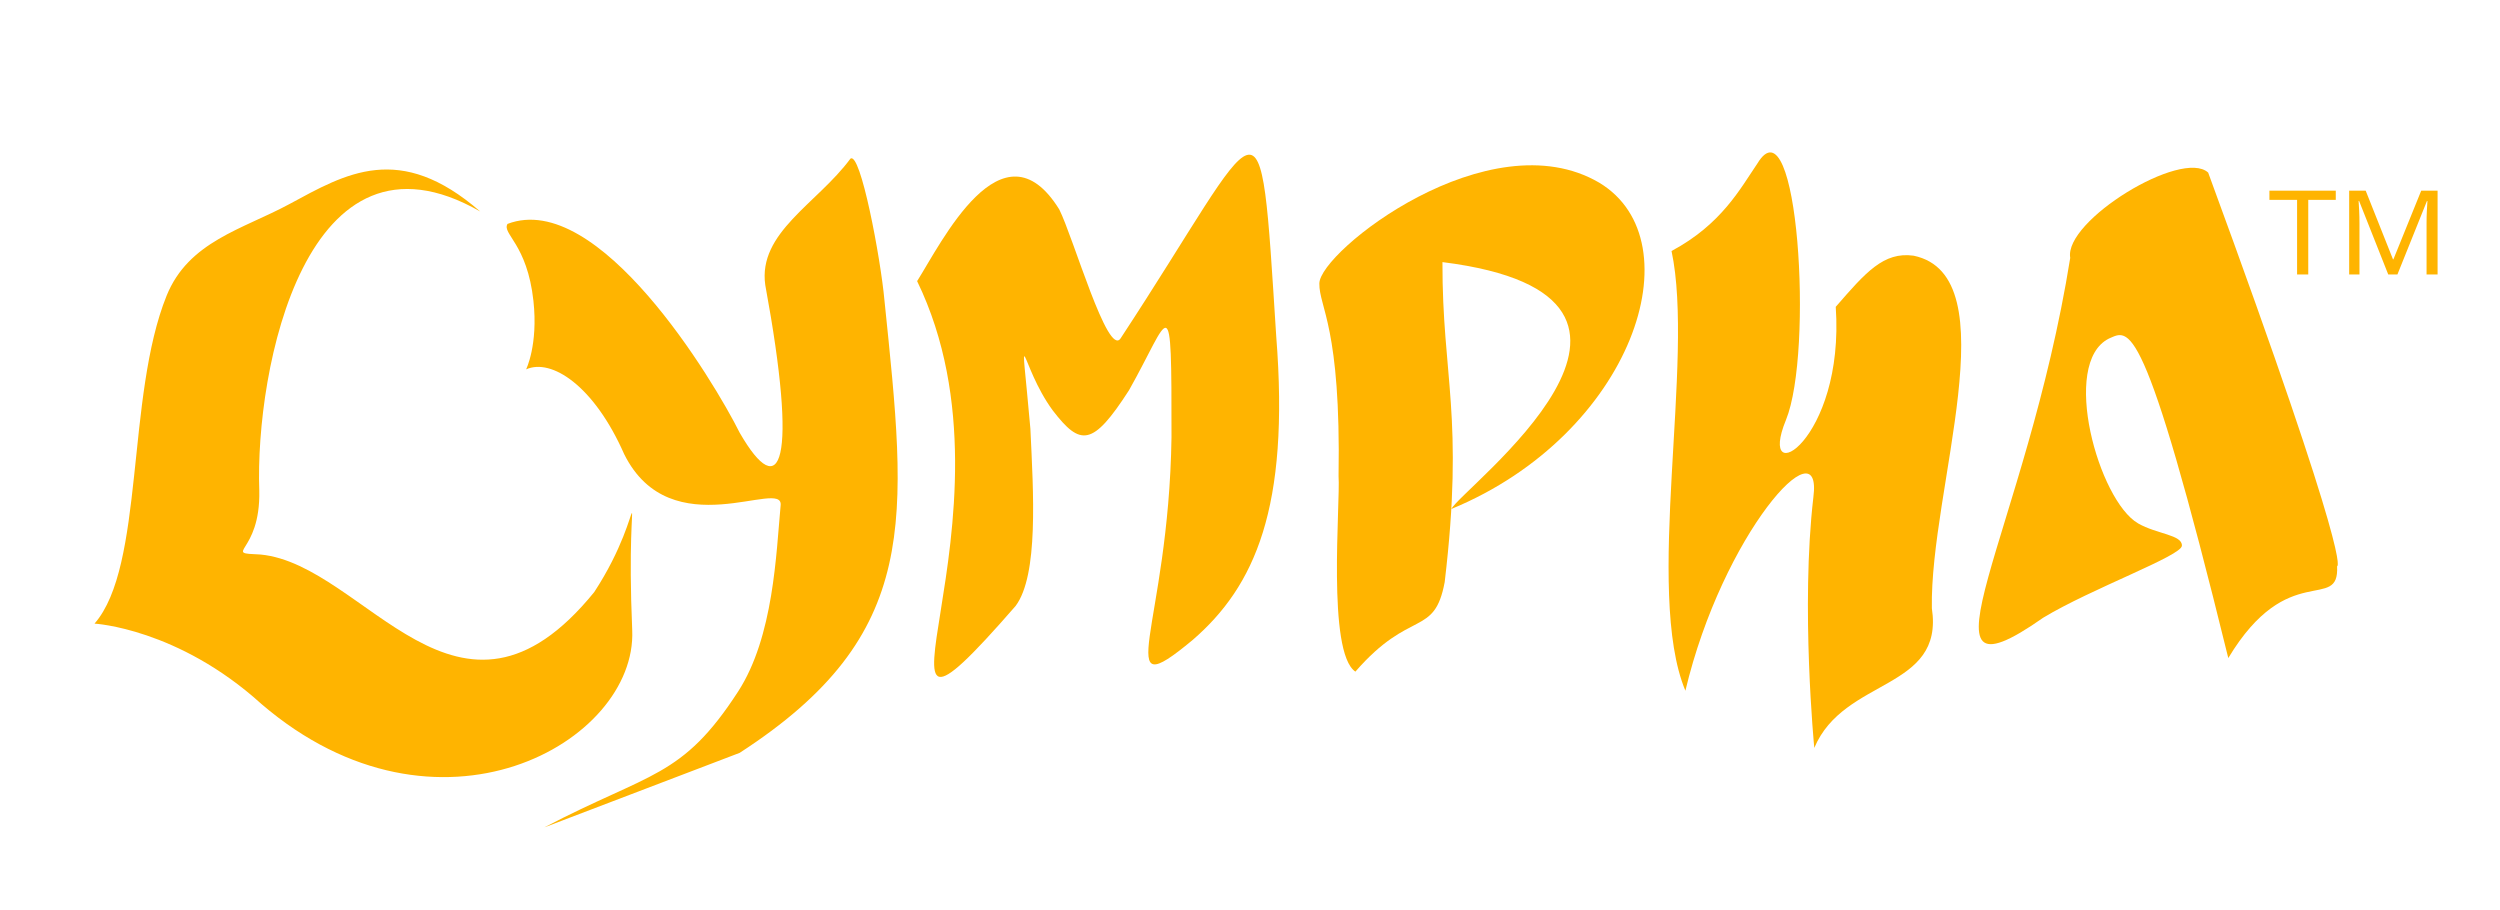
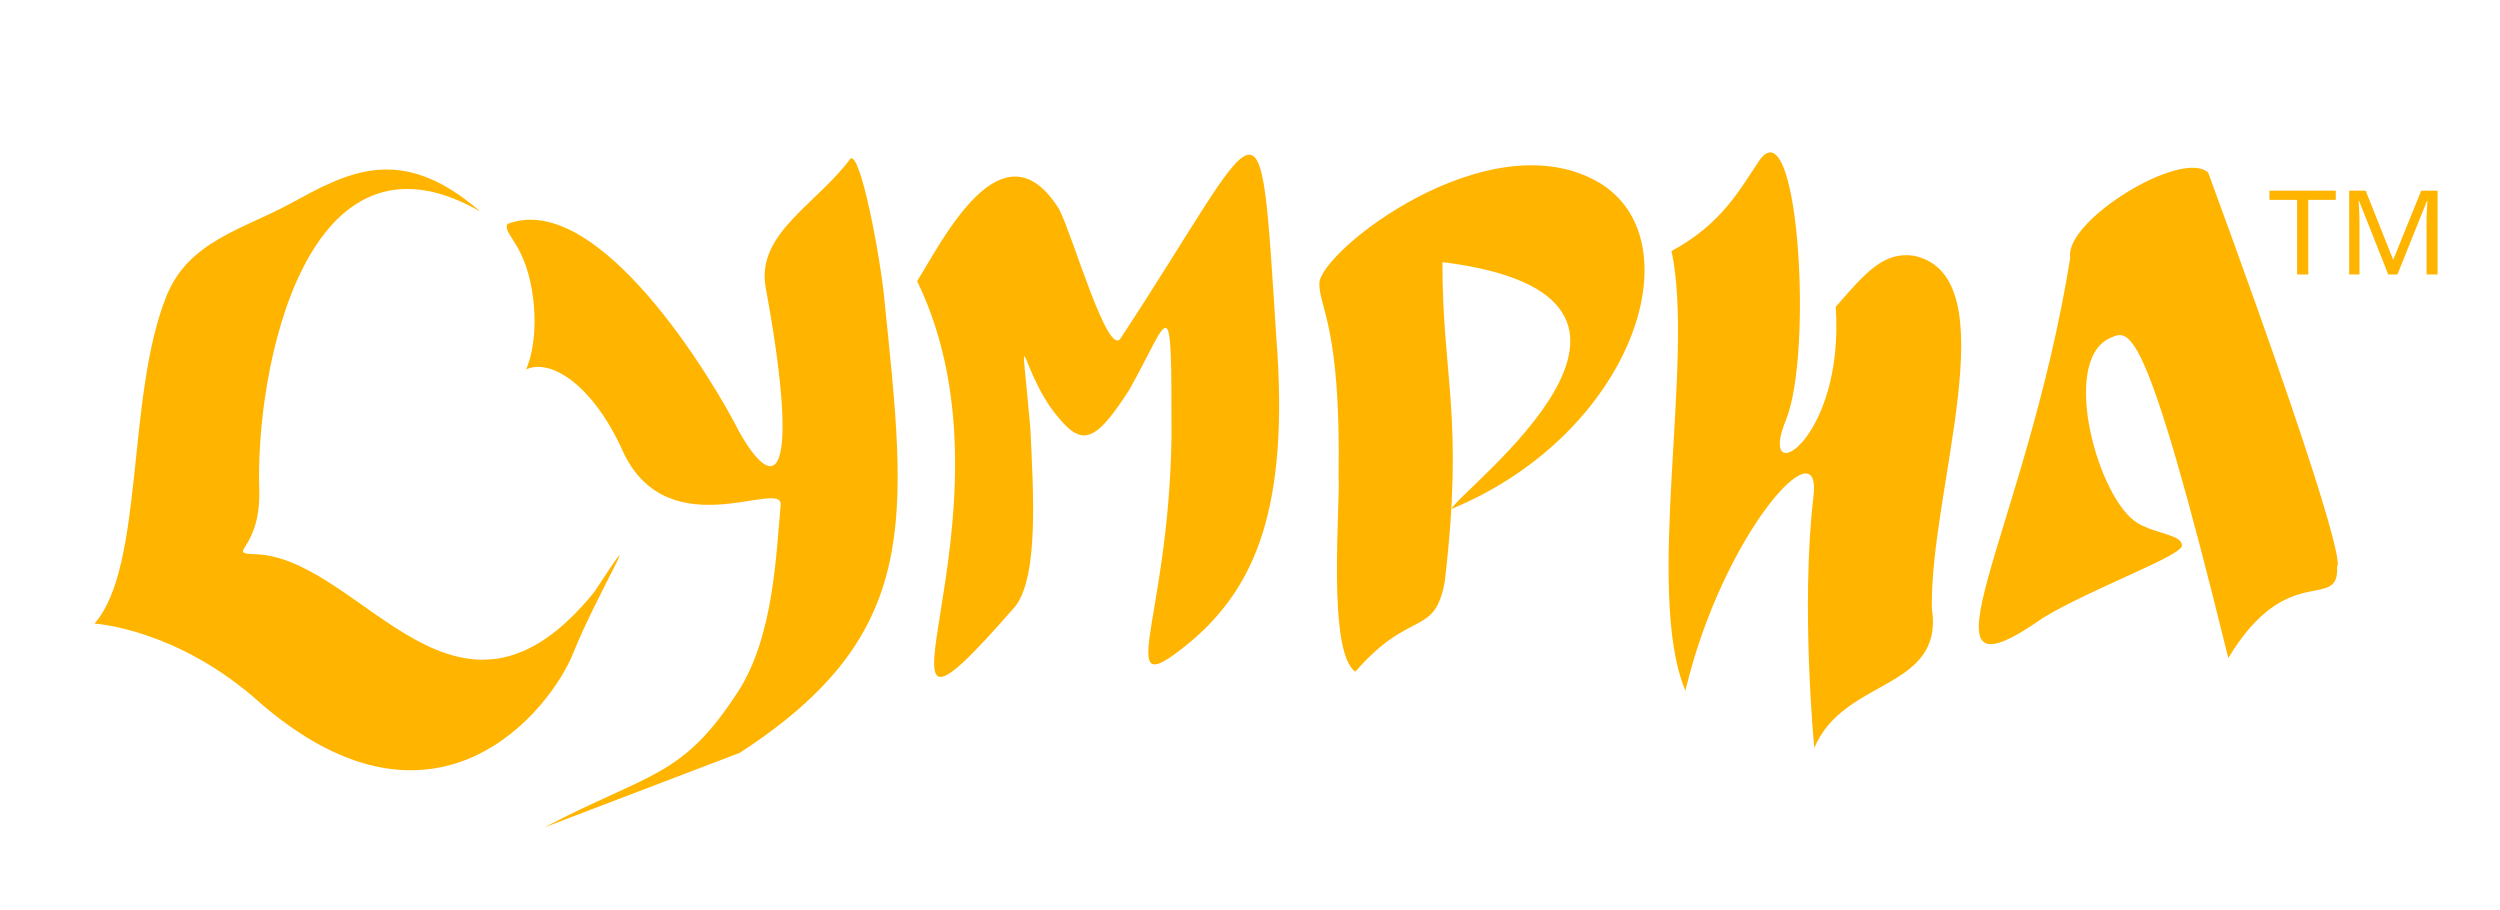
<svg xmlns="http://www.w3.org/2000/svg" version="1.0" width="550pt" height="200pt" viewBox="0 0 550 200" preserveAspectRatio="xMidYMid meet" id="svg602">
  <defs id="defs613" />
-   <path style="fill:#ffb400;fill-opacity:1;stroke:none" id="path605" d="m 130.729,130.262 c -29.899,36.814 -50.334,-6.014 -73.378,-8.264 -8.744,-0.4 0,0 -0.308,-14.06 C 56.085,81.401 67.3,24.523 105.649,46.532 87.896,31.09 76.069,38.196 63.631,44.918 53.413,50.441 41.482,53.104 36.651,65.063 27.712,87.189 31.812,124.606 20.794,137.195 c 0,0 18.337,1.018 36.736,17.698 38.754,33.231 82.618,8.479 81.558,-16.232 -1.646,-38.381 4.207,-27.6 -8.359,-8.399 z m 31.994,35.368 c 40.197,-26.045 36.826,-51.205 31.852,-99.591 -0.812,-9.082 -5.285,-32.996 -7.501,-31.11 -7.243,9.822 -20.372,16.247 -18.712,27.788 7.24,39.249 3.464,48.239 -5.625,32.497 -5.705,-11.454 -31.053,-53.593 -51.081,-45.957 -1.292,2.172 4.335,4.356 5.702,16.958 1.051,9.691 -1.615,15.047 -1.615,15.047 5.55,-2.495 14.928,3.539 21.581,18.66 10.266,20.62 35.122,5.073 34.415,11.27 -0.989,10.549 -1.516,28.846 -9.352,40.942 -12.366,19.088 -19.276,17.66 -42.628,29.888" />
+   <path style="fill:#ffb400;fill-opacity:1;stroke:none" id="path605" d="m 130.729,130.262 c -29.899,36.814 -50.334,-6.014 -73.378,-8.264 -8.744,-0.4 0,0 -0.308,-14.06 C 56.085,81.401 67.3,24.523 105.649,46.532 87.896,31.09 76.069,38.196 63.631,44.918 53.413,50.441 41.482,53.104 36.651,65.063 27.712,87.189 31.812,124.606 20.794,137.195 c 0,0 18.337,1.018 36.736,17.698 38.754,33.231 63.749,0.867 68.547,-11.141 5.282,-13.218 17.217,-32.691 4.652,-13.49 z m 31.994,35.368 c 40.197,-26.045 36.826,-51.205 31.852,-99.591 -0.812,-9.082 -5.285,-32.996 -7.501,-31.11 -7.243,9.822 -20.372,16.247 -18.712,27.788 7.24,39.249 3.464,48.239 -5.625,32.497 -5.705,-11.454 -31.053,-53.593 -51.081,-45.957 -1.292,2.172 4.335,4.356 5.702,16.958 1.051,9.691 -1.615,15.047 -1.615,15.047 5.55,-2.495 14.928,3.539 21.581,18.66 10.266,20.62 35.122,5.073 34.415,11.27 -0.989,10.549 -1.516,28.846 -9.352,40.942 -12.366,19.088 -19.276,17.66 -42.628,29.888" />
  <path style="fill:#ffb400;fill-opacity:1;stroke:none" id="path606" d="m 290.256,62.361 c -0.072,5.233 4.778,9.571 4.227,42.4 0.428,5.855 -2.598,38.767 3.701,43 12.136,-13.977 17.354,-7.497 19.647,-19.691 4.321,-36.459 -0.552,-45.16 -0.492,-70.408 61.058,7.659 3.981,49.952 1.972,54.31 39.819,-16.448 53.93,-58.883 32.533,-71.775 -24.203,-14.207 -61.533,15.126 -61.588,22.164 z" />
  <path style="fill:#ffb400;fill-opacity:1;stroke:none" d="m 246.537,74.434 c -2.82,4.316 -10.396,-22.204 -13.506,-28.372 -12.527,-20.17 -25.975,7.453 -31.265,15.785 25.175,51.803 -18.529,117.592 21.667,71.465 5.082,-6.8 3.909,-24.997 3.253,-38.979 -2.342,-26.679 -2.417,-14.033 4.917,-4.039 6.106,7.943 8.79,7.953 16.778,-4.437 9.159,-16.219 9.37,-23.822 9.349,10.362 -0.613,41.894 -13.706,59.814 4.639,44.589 13.703,-11.852 21.386,-29.055 18.4,-66.839 -3.723,-58.053 -2.172,-48.364 -34.232,0.465 z" id="path607" />
  <path style="fill:#ffb400;fill-opacity:1;stroke:none" d="m 455.449,56.732 c -9.666,60.395 -36.448,100.574 -5.947,79.168 10.564,-6.4 30.556,-13.649 30.516,-15.856 0.097,-2.399 -5.544,-2.537 -9.63,-4.894 -8.68,-5.006 -17.163,-35.248 -6.447,-40.656 4.411,-1.852 7.47,-6.383 26.283,70.281 13.152,-21.893 24.489,-9.91 23.933,-20.209 0,0 4.039,1.635 -28.358,-86.595 -5.789,-5.314 -31.761,10.603 -30.35,18.761 z" id="path609" />
  <path style="fill:#ffb400;fill-opacity:1;stroke:none" id="path608" d="m 386.633,35.956 c -3.735,5.481 -7.877,13.379 -18.896,19.265 5.154,24.024 -6.043,74.895 3.048,96.74 8.182,-34.471 30.326,-59.022 28.155,-42.55 -2.813,24.151 0.203,55.133 0.203,55.133 6.527,-15.56 28.618,-12.589 25.867,-30.724 -0.481,-26.135 17.213,-73.137 -4.017,-77.569 -6.609,-0.918 -10.563,3.701 -17.13,11.252 2.035,29.594 -17.514,40.856 -10.953,24.888 6.123,-14.948 2.623,-71.119 -6.277,-56.435 z" />
  <text xml:space="preserve" style="font-style:normal;font-weight:normal;font-size:26.547px;line-height:125%;font-family:sans-serif;letter-spacing:0px;word-spacing:0px;fill:#ffb400;fill-opacity:1;stroke:none;stroke-width:1px;stroke-linecap:butt;stroke-linejoin:miter;stroke-opacity:1" x="485.459" y="62.062" id="text3340" transform="scale(1.027887,0.9728692)">
    <tspan id="tspan3342" x="485.459" y="62.062">TM</tspan>
  </text>
</svg>
